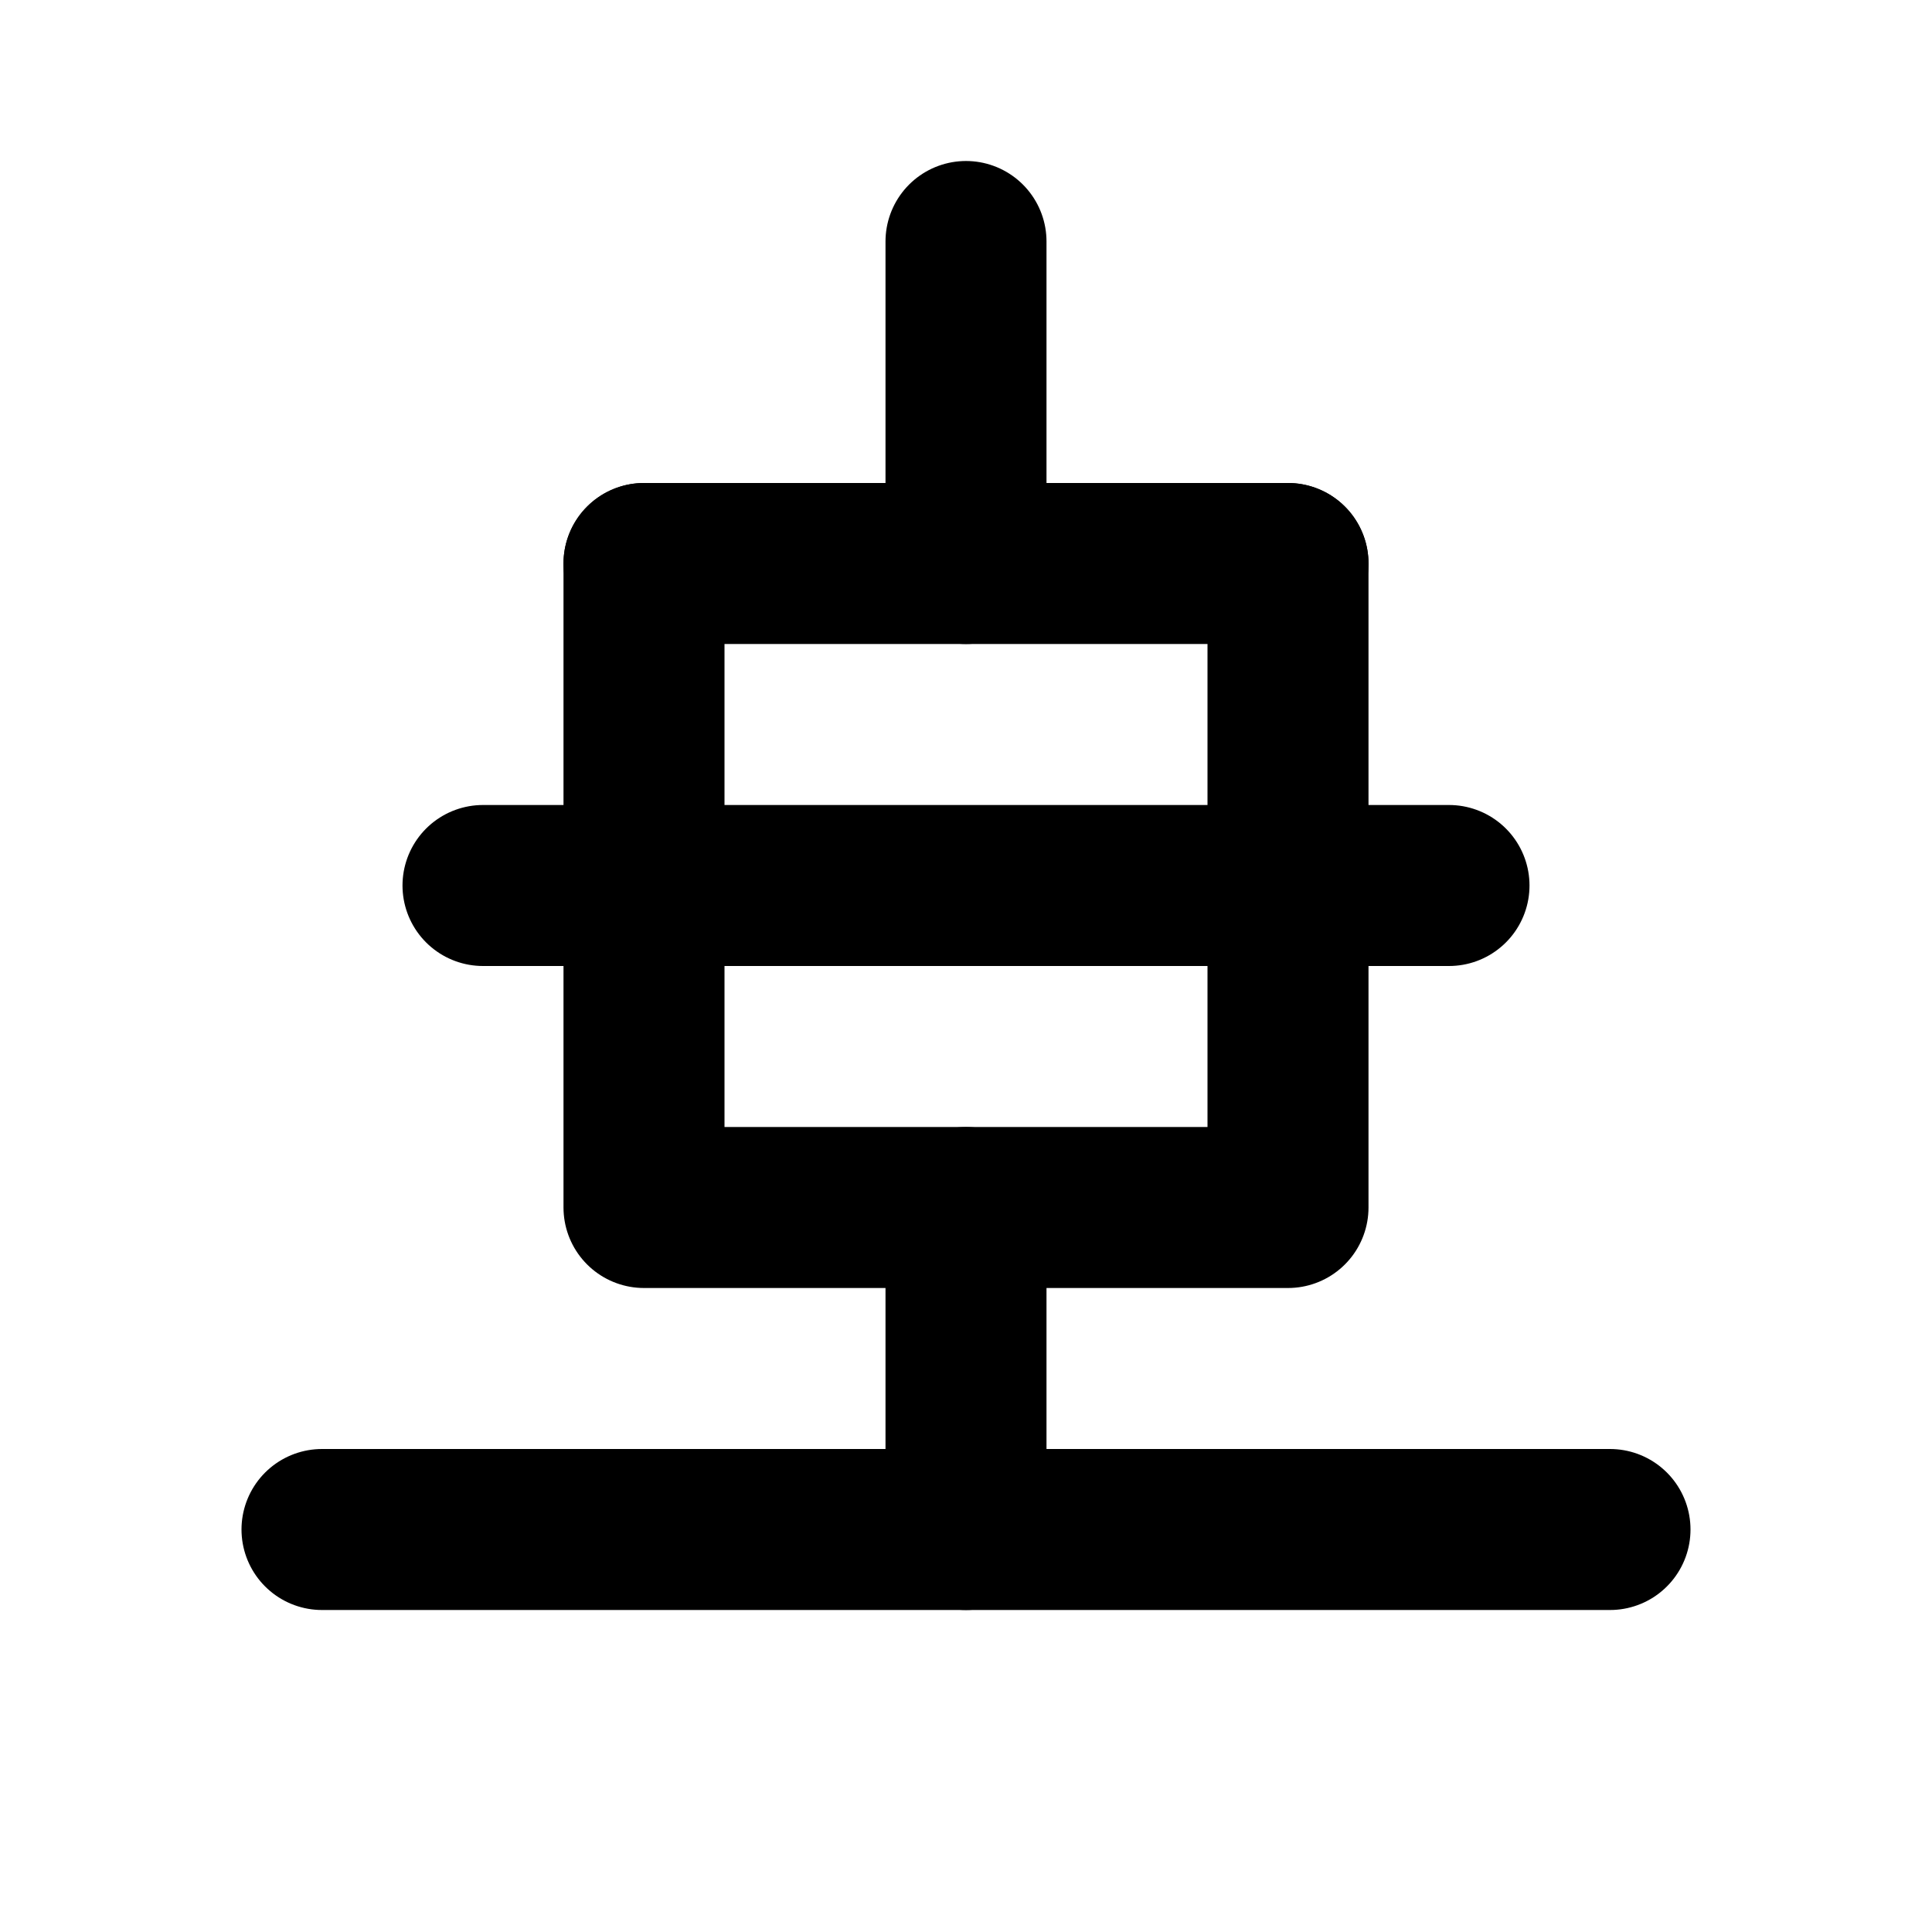
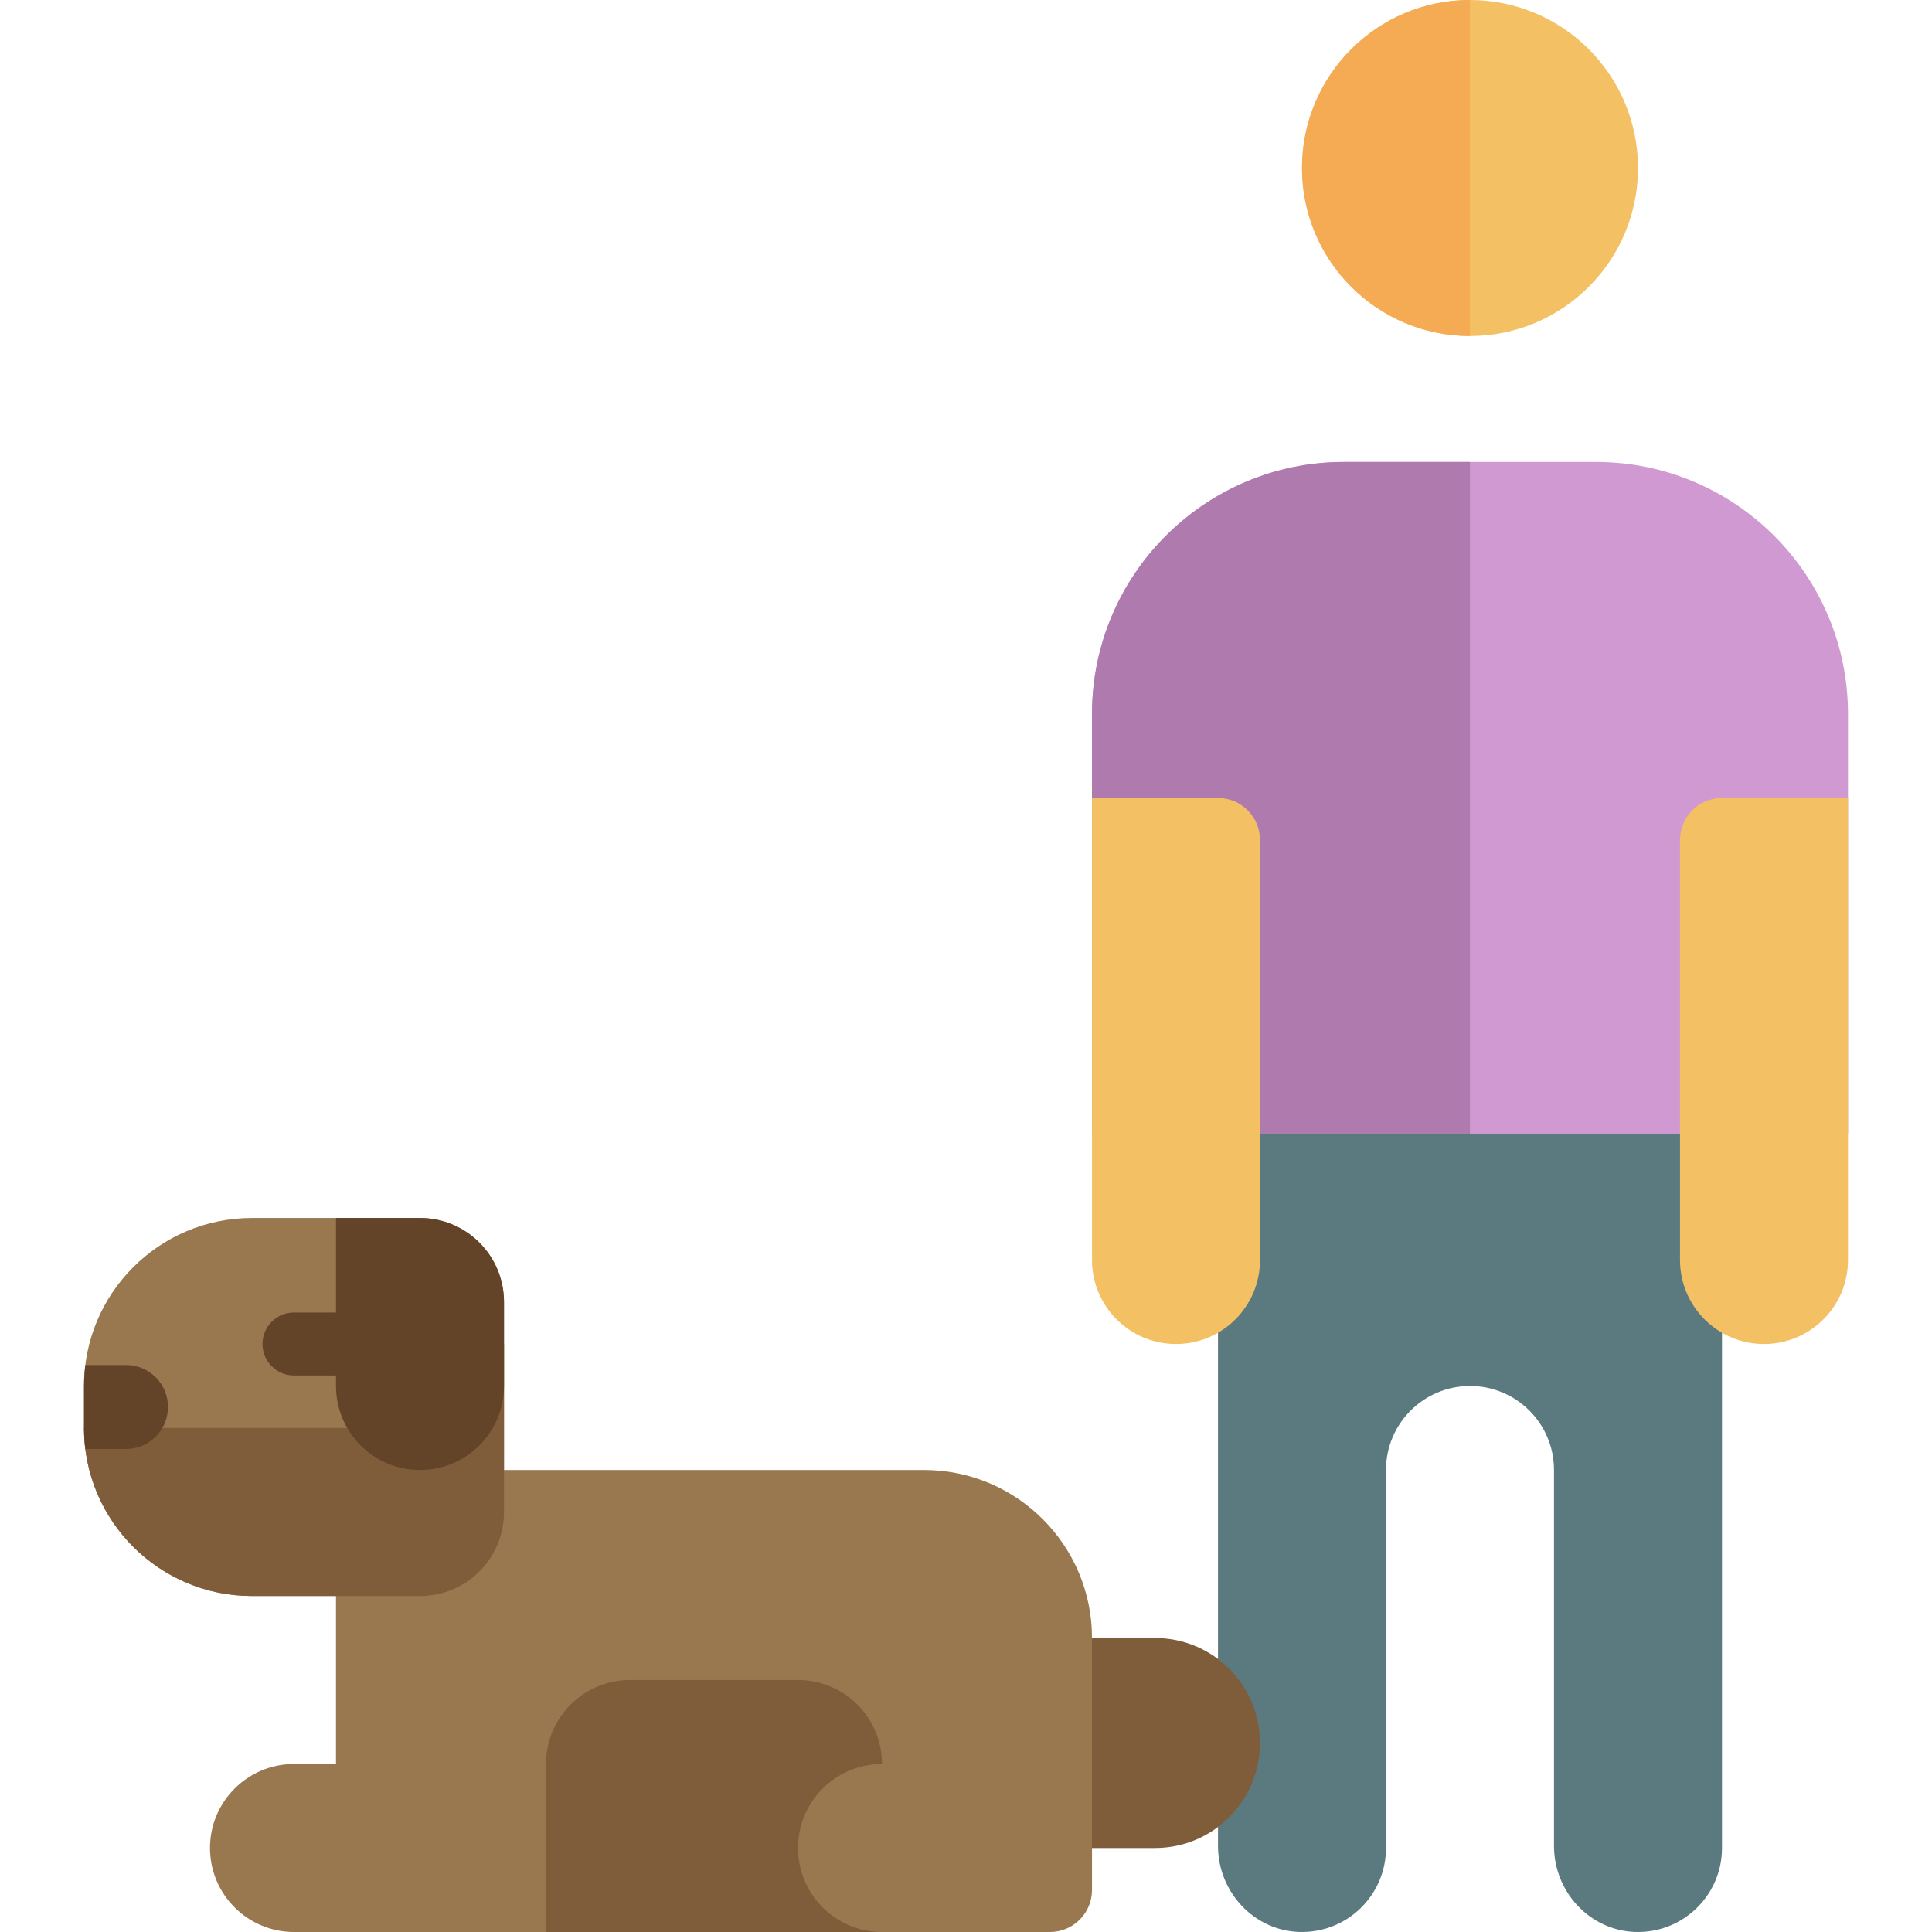
- <svg xmlns="http://www.w3.org/2000/svg" width="24" height="24" viewBox="0 0 24 24" fill="none">
-   <path d="M4 19H20" stroke="currentColor" stroke-width="2" stroke-linecap="round" stroke-linejoin="round" />
-   <path d="M12 15V19" stroke="currentColor" stroke-width="2" stroke-linecap="round" stroke-linejoin="round" />
-   <path d="M8 7H16" stroke="currentColor" stroke-width="2" stroke-linecap="round" stroke-linejoin="round" />
-   <path d="M16 7V15H8V7" stroke="currentColor" stroke-width="2" stroke-linecap="round" stroke-linejoin="round" />
-   <path d="M12 3V7" stroke="currentColor" stroke-width="2" stroke-linecap="round" stroke-linejoin="round" />
-   <path d="M6 11H18" stroke="currentColor" stroke-width="2" stroke-linecap="round" stroke-linejoin="round" />
+ <svg xmlns="http://www.w3.org/2000/svg" height="800px" width="800px" version="1.1" id="Layer_1" viewBox="0 0 512 512" xml:space="preserve">
+   <path style="fill:#5B7A7F;" d="M456.348,278.261v89.043v122.435c0,12.564-10.408,22.697-23.072,22.246  c-12.063-0.429-21.449-10.71-21.449-22.78v-99.641c0-12.295-9.966-22.261-22.261-22.261l0,0c-12.295,0-22.261,9.966-22.261,22.261  v100.174c0,12.564-10.408,22.697-23.072,22.246c-12.063-0.429-21.449-10.71-21.449-22.78V367.304v-89.043H456.348z" />
+   <path style="fill:#D199D1;" d="M489.739,189.217v111.304H289.391V189.217c0-36.883,29.9-66.783,66.783-66.783h66.783  C459.839,122.435,489.739,152.334,489.739,189.217z" />
+   <path style="fill:#AF7AAE;" d="M389.565,300.522H289.391V189.217c0-36.883,29.9-66.783,66.783-66.783h33.391V300.522z" />
+   <path style="fill:#F4C064;" d="M434.087,44.522c0,24.588-19.932,44.522-44.522,44.522c-24.588,0-44.522-19.933-44.522-44.522  S364.977,0,389.565,0C414.155,0,434.087,19.933,434.087,44.522z M322.783,211.478h-33.391v122.435  c0,12.295,9.966,22.261,22.261,22.261c12.295,0,22.261-9.966,22.261-22.261V222.609C333.913,216.461,328.93,211.478,322.783,211.478  z M456.348,211.478c-6.147,0-11.13,4.983-11.13,11.13v111.304c0,12.295,9.966,22.261,22.261,22.261  c12.295,0,22.261-9.966,22.261-22.261V211.478H456.348z" />
+   <path style="fill:#F4AB53;" d="M389.565,0v89.043c-24.588,0-44.522-19.933-44.522-44.522S364.977,0,389.565,0z" />
+   <path style="fill:#7F5D3B;" d="M306.087,489.739H267.13v-55.652h38.957c15.368,0,27.826,12.458,27.826,27.826l0,0  C333.913,477.281,321.455,489.739,306.087,489.739z" />
+   <path style="fill:#99774F;" d="M289.391,434.087v66.783c0,6.147-4.983,11.13-11.13,11.13H77.913  c-12.295,0-22.261-9.966-22.261-22.261l0,0c0-12.295,9.966-22.261,22.261-22.261h11.13v-44.522H66.783  c-24.588,0-44.522-19.934-44.522-44.522v-11.13c0-24.588,19.933-44.522,44.522-44.522h44.522c12.295,0,22.261,9.966,22.261,22.261  v44.522H244.87C269.458,389.565,289.391,409.499,289.391,434.087z" />
+   <path style="fill:#7F5D3B;" d="M233.739,512h-89.043v-44.522c0-12.295,9.966-22.261,22.261-22.261h44.522  c12.295,0,22.261,9.966,22.261,22.261c-12.295,0-22.261,9.966-22.261,22.261S221.444,512,233.739,512z M111.304,378.435H22.261  c0,24.588,19.933,44.522,44.522,44.522h44.522c12.295,0,22.261-9.966,22.261-22.261v-11.13v-11.13v-22.261h-22.261V378.435z" />
+   <g>
+     <path style="fill:#634429;" d="M89.043,367.304v-44.522h22.261c12.295,0,22.261,9.966,22.261,22.261v22.261   c0,12.295-9.966,22.261-22.261,22.261l0,0C99.01,389.565,89.043,379.599,89.043,367.304z" />
+     <path style="fill:#634429;" d="M44.522,372.87c0,6.147-4.983,11.13-11.13,11.13H22.619c-0.228-1.824-0.358-3.679-0.358-5.565   v-11.13c0-1.887,0.131-3.741,0.358-5.565h10.772C39.539,361.739,44.522,366.722,44.522,372.87z M97.391,356.174   c0-4.61-3.738-8.348-8.348-8.348h-11.13c-4.61,0-8.348,3.738-8.348,8.348s3.738,8.348,8.348,8.348h11.13   C93.654,364.522,97.391,360.784,97.391,356.174z" />
+   </g>
</svg>
